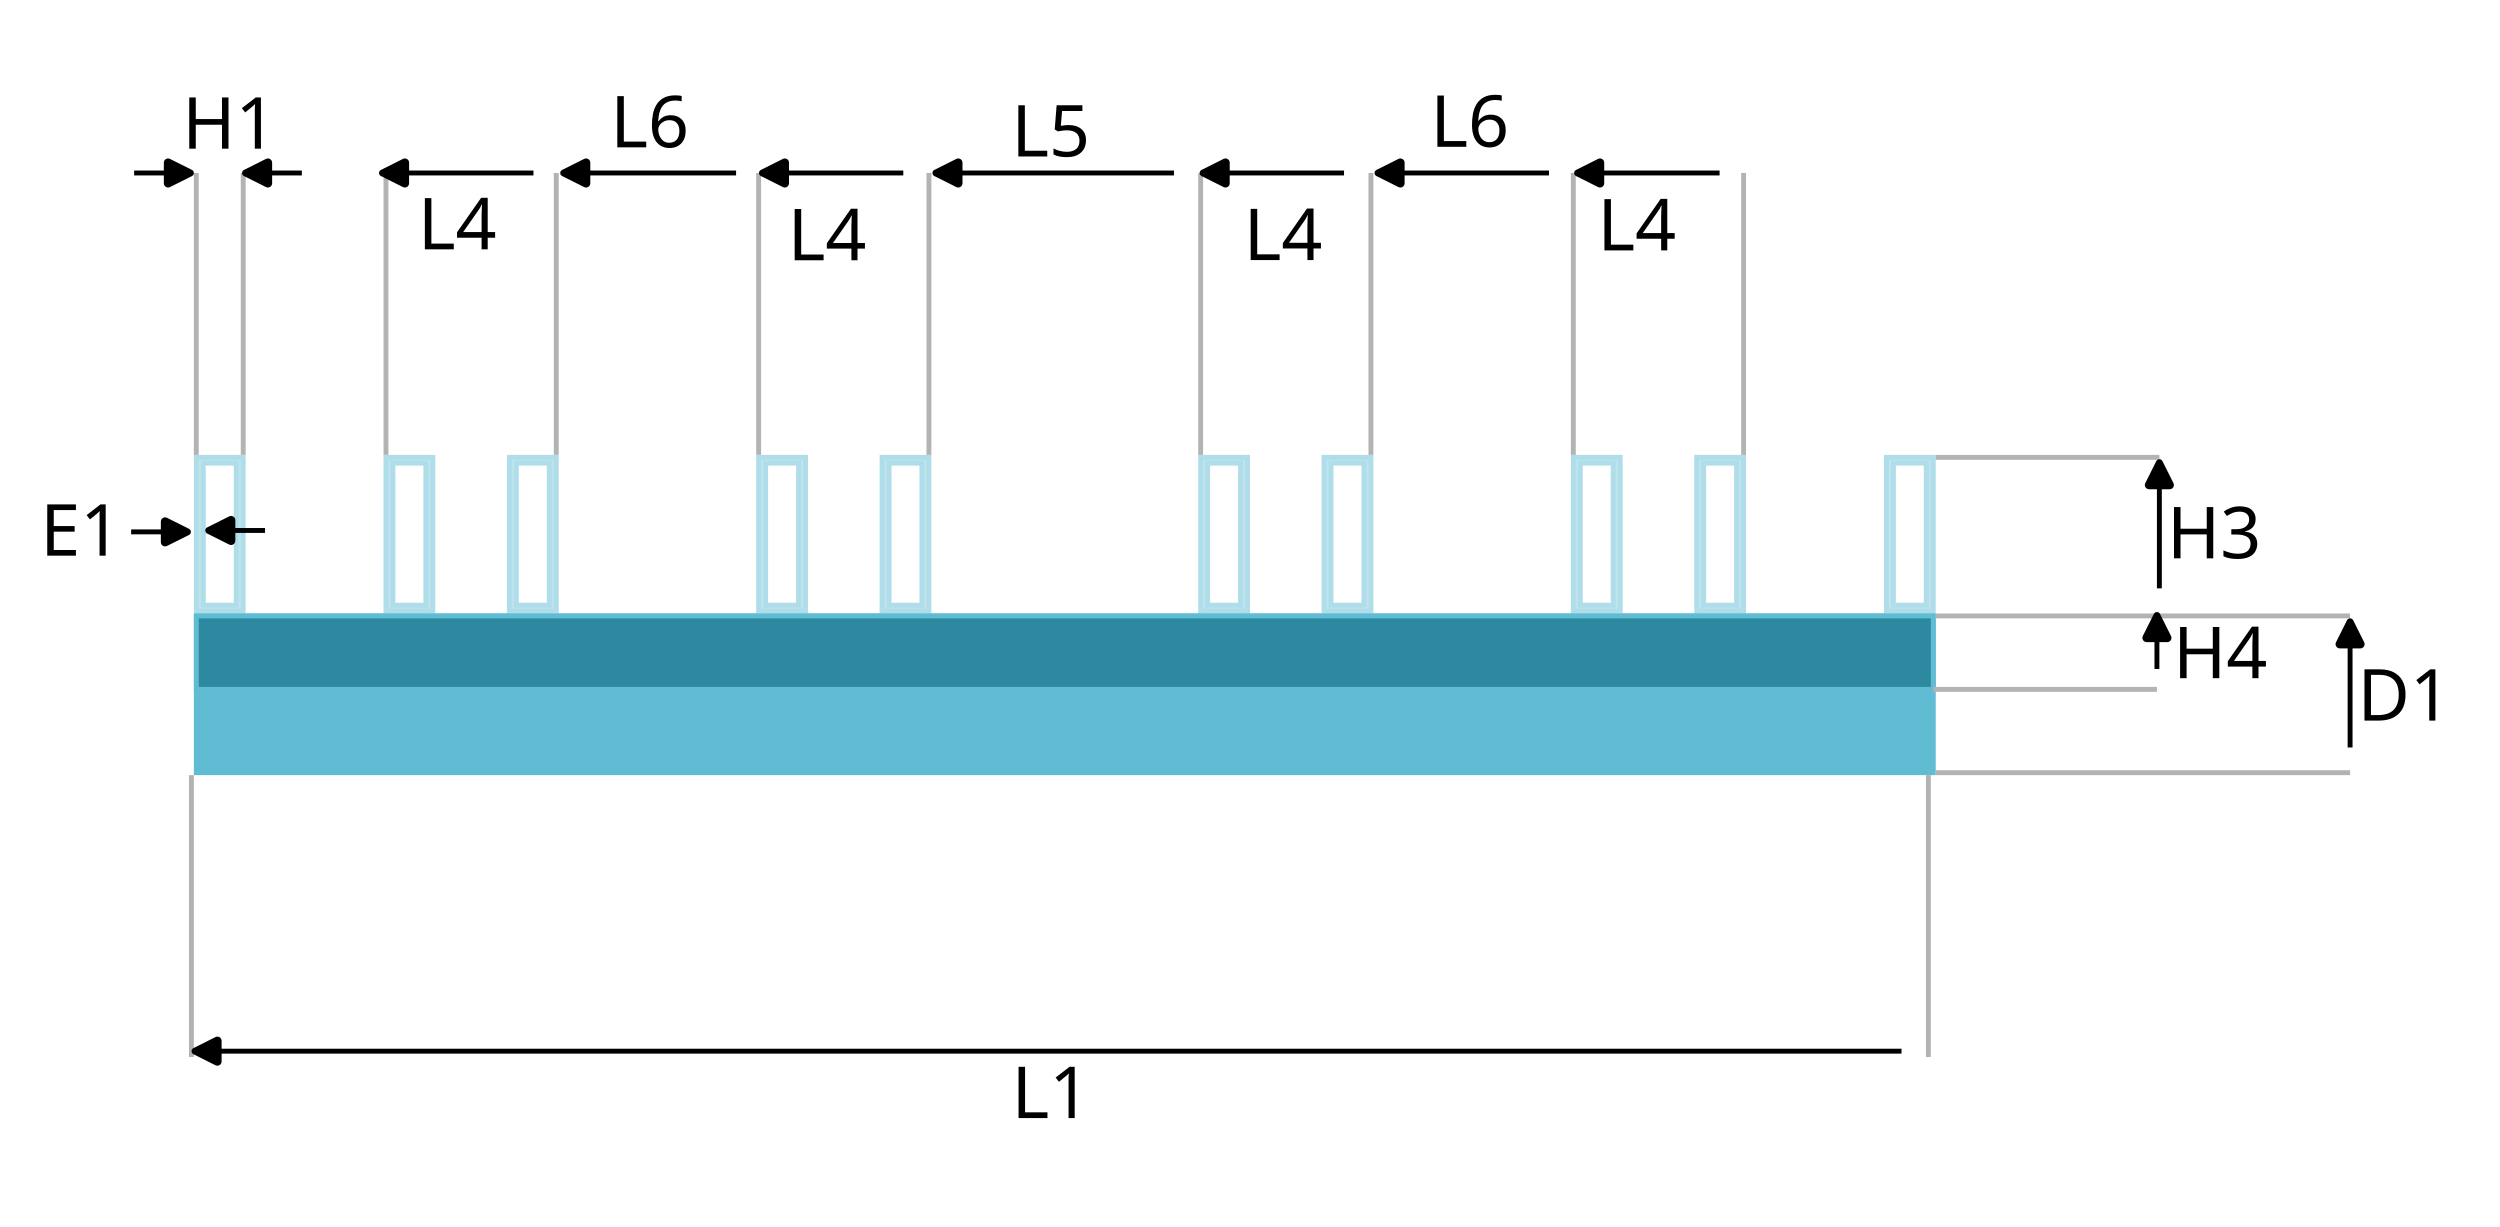
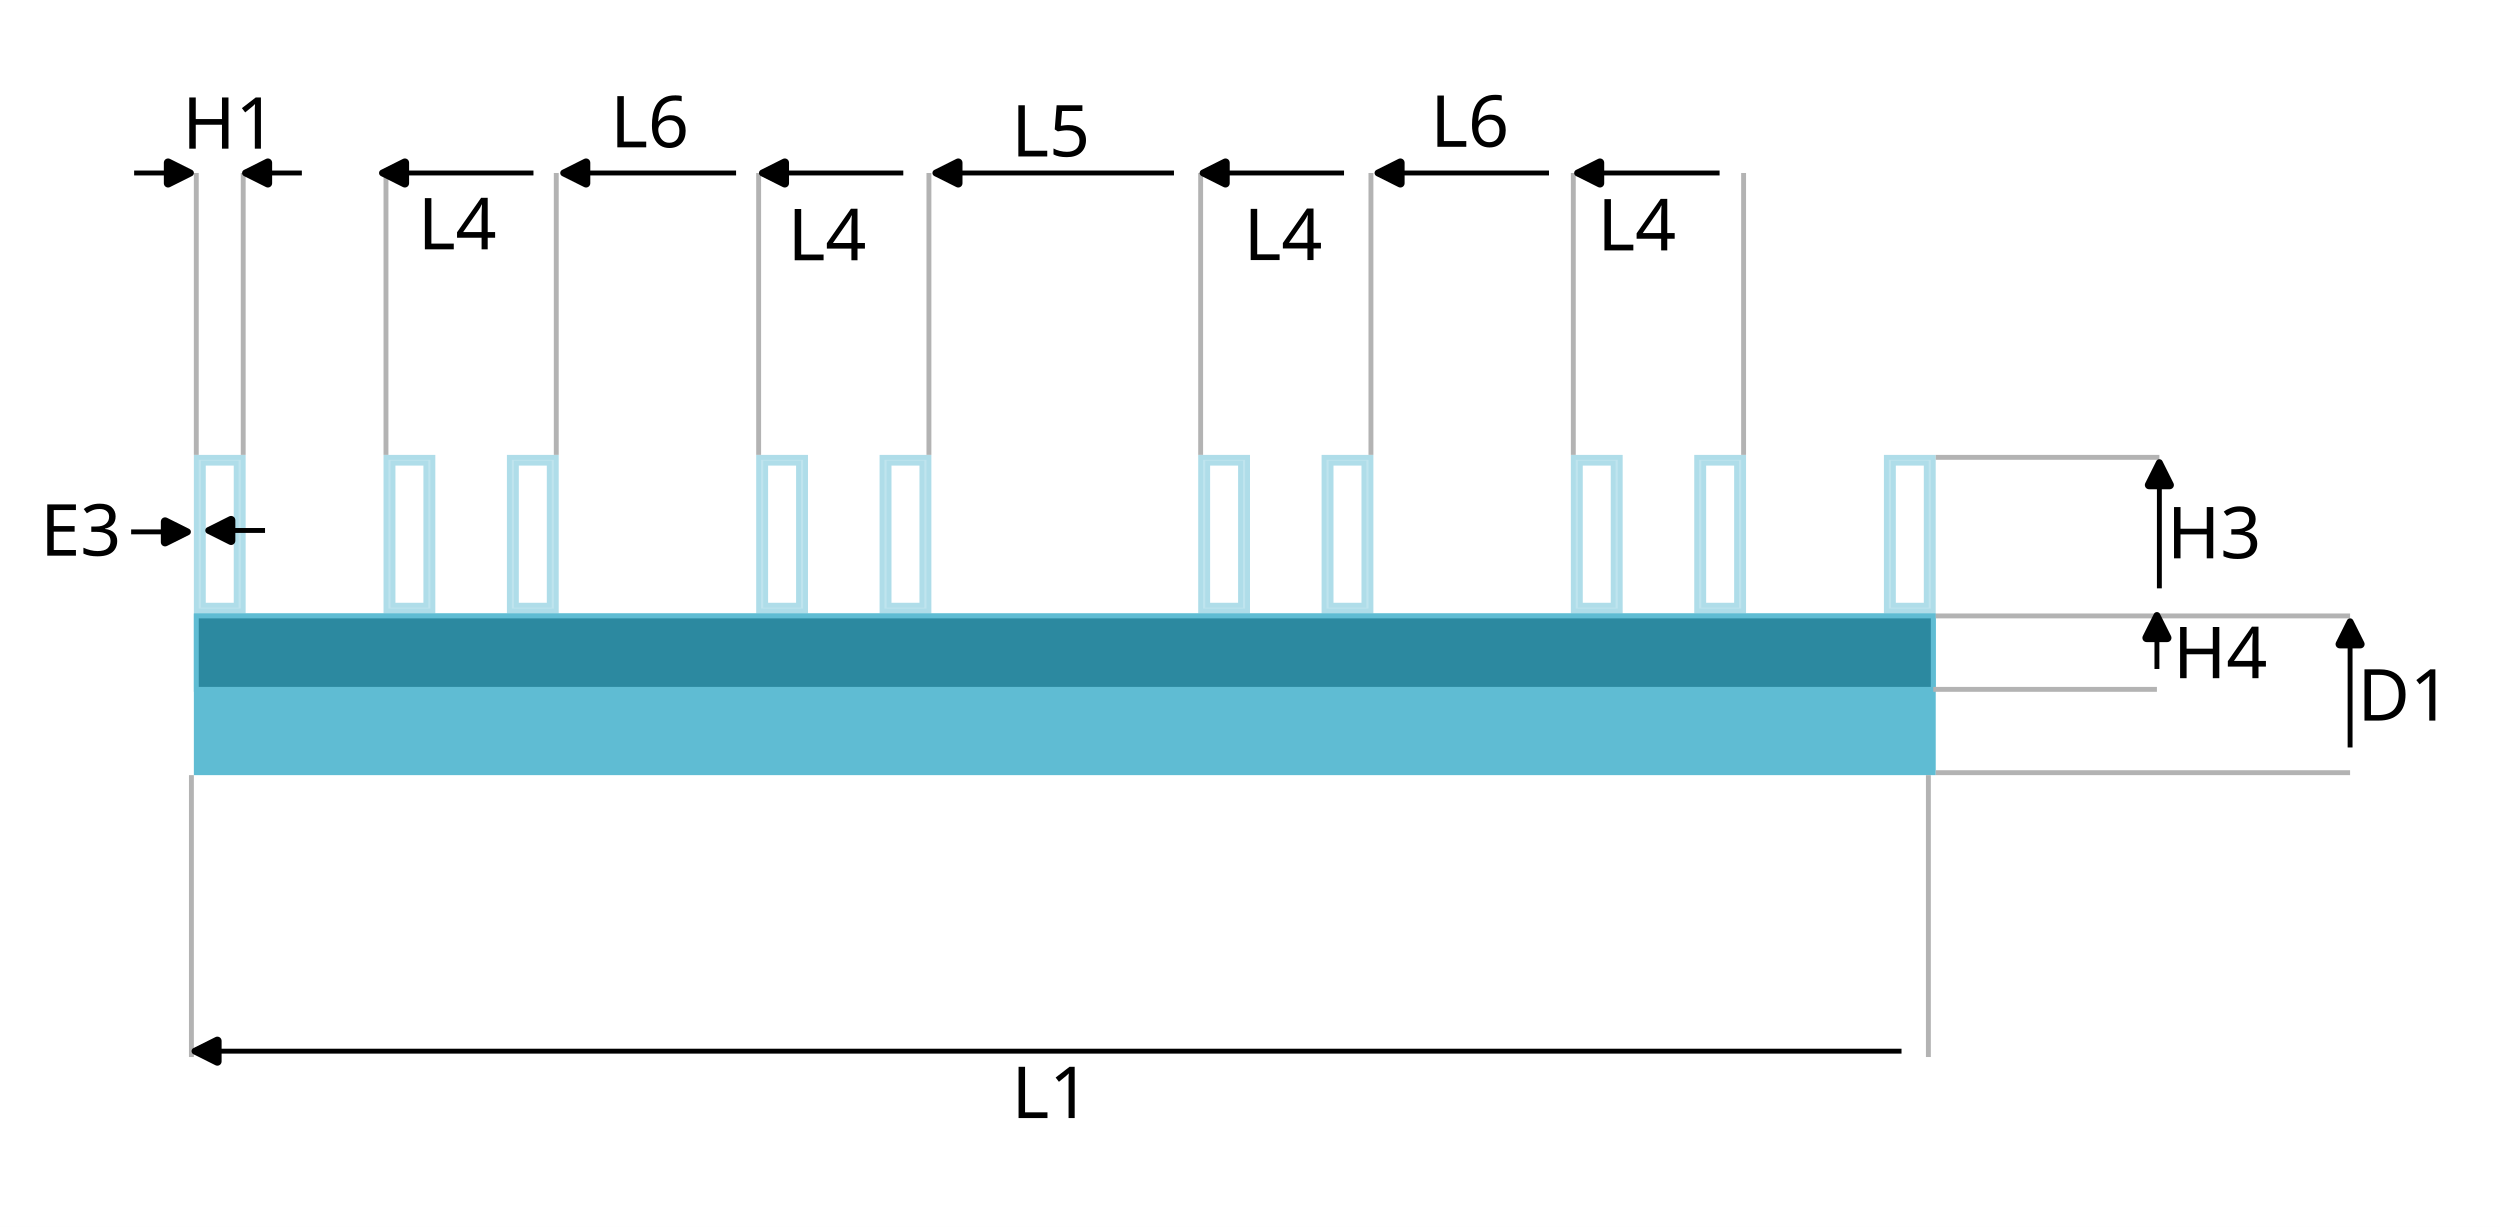
<svg xmlns="http://www.w3.org/2000/svg" width="510.927" height="250.752" viewBox="0 0 135.183 66.345">
  <defs>
    <marker id="a" markerHeight="1" markerWidth="1" orient="auto-start-reverse" preserveAspectRatio="xMidYMid" refX="0" refY="0" style="overflow:visible" viewBox="0 0 1 1">
      <path d="M-.211-4.106 6.21-.894a1 1 90 0 1 0 1.788L-.21 4.106A1.236 1.236 31.717 0 1-2 3v-6A1.236 1.236 148.283 0 1-.211-4.106z" style="fill:context-stroke;fill-rule:evenodd;stroke:none" transform="scale(.7)" />
    </marker>
    <marker id="b" markerHeight="1" markerWidth="1" orient="auto-start-reverse" preserveAspectRatio="xMidYMid" refX="0" refY="0" style="overflow:visible" viewBox="0 0 1 1">
      <path d="M-.211-4.106 6.21-.894a1 1 90 0 1 0 1.788L-.21 4.106A1.236 1.236 31.717 0 1-2 3v-6A1.236 1.236 148.283 0 1-.211-4.106z" style="fill:context-stroke;fill-rule:evenodd;stroke:none" transform="scale(.7)" />
    </marker>
    <marker id="f" markerHeight="1" markerWidth="1" orient="auto-start-reverse" preserveAspectRatio="xMidYMid" refX="0" refY="0" style="overflow:visible" viewBox="0 0 1 1">
      <path d="M-.211-4.106 6.21-.894a1 1 90 0 1 0 1.788L-.21 4.106A1.236 1.236 31.717 0 1-2 3v-6A1.236 1.236 148.283 0 1-.211-4.106z" style="fill:context-stroke;fill-rule:evenodd;stroke:none" transform="scale(.7)" />
    </marker>
    <marker id="e" markerHeight="1" markerWidth="1" orient="auto-start-reverse" preserveAspectRatio="xMidYMid" refX="0" refY="0" style="overflow:visible" viewBox="0 0 1 1">
      <path d="M-.211-4.106 6.21-.894a1 1 90 0 1 0 1.788L-.21 4.106A1.236 1.236 31.717 0 1-2 3v-6A1.236 1.236 148.283 0 1-.211-4.106z" style="fill:context-stroke;fill-rule:evenodd;stroke:none" transform="scale(.7)" />
    </marker>
    <marker id="g" markerHeight="1" markerWidth="1" orient="auto-start-reverse" preserveAspectRatio="xMidYMid" refX="0" refY="0" style="overflow:visible" viewBox="0 0 1 1">
      <path d="M-.211-4.106 6.21-.894a1 1 90 0 1 0 1.788L-.21 4.106A1.236 1.236 31.717 0 1-2 3v-6A1.236 1.236 148.283 0 1-.211-4.106z" style="fill:context-stroke;fill-rule:evenodd;stroke:none" transform="scale(.7)" />
    </marker>
    <marker id="h" markerHeight="1" markerWidth="1" orient="auto-start-reverse" preserveAspectRatio="xMidYMid" refX="0" refY="0" style="overflow:visible" viewBox="0 0 1 1">
      <path d="M-.211-4.106 6.21-.894a1 1 90 0 1 0 1.788L-.21 4.106A1.236 1.236 31.717 0 1-2 3v-6A1.236 1.236 148.283 0 1-.211-4.106z" style="fill:context-stroke;fill-rule:evenodd;stroke:none" transform="scale(.7)" />
    </marker>
    <marker id="k" markerHeight="1" markerWidth="1" orient="auto-start-reverse" preserveAspectRatio="xMidYMid" refX="0" refY="0" style="overflow:visible" viewBox="0 0 1 1">
      <path d="M-.211-4.106 6.21-.894a1 1 90 0 1 0 1.788L-.21 4.106A1.236 1.236 31.717 0 1-2 3v-6A1.236 1.236 148.283 0 1-.211-4.106z" style="fill:context-stroke;fill-rule:evenodd;stroke:none" transform="scale(.7)" />
    </marker>
    <marker id="m" markerHeight="1" markerWidth="1" orient="auto-start-reverse" preserveAspectRatio="xMidYMid" refX="0" refY="0" style="overflow:visible" viewBox="0 0 1 1">
      <path d="M-.211-4.106 6.21-.894a1 1 90 0 1 0 1.788L-.21 4.106A1.236 1.236 31.717 0 1-2 3v-6A1.236 1.236 148.283 0 1-.211-4.106z" style="fill:context-stroke;fill-rule:evenodd;stroke:none" transform="scale(.7)" />
    </marker>
    <marker id="o" markerHeight="1" markerWidth="1" orient="auto-start-reverse" preserveAspectRatio="xMidYMid" refX="0" refY="0" style="overflow:visible" viewBox="0 0 1 1">
      <path d="M-.211-4.106 6.21-.894a1 1 90 0 1 0 1.788L-.21 4.106A1.236 1.236 31.717 0 1-2 3v-6A1.236 1.236 148.283 0 1-.211-4.106z" style="fill:context-stroke;fill-rule:evenodd;stroke:none" transform="scale(.7)" />
    </marker>
    <marker id="p" markerHeight="1" markerWidth="1" orient="auto-start-reverse" preserveAspectRatio="xMidYMid" refX="0" refY="0" style="overflow:visible" viewBox="0 0 1 1">
      <path d="M-.211-4.106 6.21-.894a1 1 90 0 1 0 1.788L-.21 4.106A1.236 1.236 31.717 0 1-2 3v-6A1.236 1.236 148.283 0 1-.211-4.106z" style="fill:context-stroke;fill-rule:evenodd;stroke:none" transform="scale(.7)" />
    </marker>
    <marker id="q" markerHeight="1" markerWidth="1" orient="auto-start-reverse" preserveAspectRatio="xMidYMid" refX="0" refY="0" style="overflow:visible" viewBox="0 0 1 1">
      <path d="M-.211-4.106 6.21-.894a1 1 90 0 1 0 1.788L-.21 4.106A1.236 1.236 31.717 0 1-2 3v-6A1.236 1.236 148.283 0 1-.211-4.106z" style="fill:context-stroke;fill-rule:evenodd;stroke:none" transform="scale(.7)" />
    </marker>
    <marker id="r" markerHeight="1" markerWidth="1" orient="auto-start-reverse" preserveAspectRatio="xMidYMid" refX="0" refY="0" style="overflow:visible" viewBox="0 0 1 1">
      <path d="M-.211-4.106 6.21-.894a1 1 90 0 1 0 1.788L-.21 4.106A1.236 1.236 31.717 0 1-2 3v-6A1.236 1.236 148.283 0 1-.211-4.106z" style="fill:context-stroke;fill-rule:evenodd;stroke:none" transform="scale(.7)" />
    </marker>
    <marker id="s" markerHeight="1" markerWidth="1" orient="auto-start-reverse" preserveAspectRatio="xMidYMid" refX="0" refY="0" style="overflow:visible" viewBox="0 0 1 1">
      <path d="M-.211-4.106 6.21-.894a1 1 90 0 1 0 1.788L-.21 4.106A1.236 1.236 31.717 0 1-2 3v-6A1.236 1.236 148.283 0 1-.211-4.106z" style="fill:context-stroke;fill-rule:evenodd;stroke:none" transform="scale(.7)" />
    </marker>
    <marker id="t" markerHeight="1" markerWidth="1" orient="auto-start-reverse" preserveAspectRatio="xMidYMid" refX="0" refY="0" style="overflow:visible" viewBox="0 0 1 1">
      <path d="M-.211-4.106 6.21-.894a1 1 90 0 1 0 1.788L-.21 4.106A1.236 1.236 31.717 0 1-2 3v-6A1.236 1.236 148.283 0 1-.211-4.106z" style="fill:context-stroke;fill-rule:evenodd;stroke:none" transform="scale(.7)" />
    </marker>
    <marker id="u" markerHeight="1" markerWidth="1" orient="auto-start-reverse" preserveAspectRatio="xMidYMid" refX="0" refY="0" style="overflow:visible" viewBox="0 0 1 1">
      <path d="M-.211-4.106 6.21-.894a1 1 90 0 1 0 1.788L-.21 4.106A1.236 1.236 31.717 0 1-2 3v-6A1.236 1.236 148.283 0 1-.211-4.106z" style="fill:context-stroke;fill-rule:evenodd;stroke:none" transform="scale(.7)" />
    </marker>
    <path id="l" d="M472.694 1240.816h35.291v24.366h-35.291z" />
    <path id="c" d="M377.277 898.374h52.218v35.378h-52.218z" />
    <path id="d" d="M77.347 662.314h84.737v47.255H77.347z" />
    <path id="i" d="M457.961 914.392h60.511v51.03h-60.511z" />
    <path id="j" d="M386.615 938.712h36.164v24.296h-36.164z" />
    <path id="n" d="M477.343 130.608h70.287v45.627h-70.287z" />
    <path id="v" d="M232.998 693.148h86.641v36.168h-86.641z" />
    <path id="w" d="M232.998 693.148h86.641v36.168h-86.641z" />
    <path id="x" d="M232.998 693.148h86.641v36.168h-86.641z" />
    <path id="y" d="M232.998 693.148h86.641v36.168h-86.641z" />
    <path id="z" d="M183.222 667.304h108.473v49.625H183.222z" />
    <path id="A" d="M232.998 693.148h86.641v36.168h-86.641z" />
    <path id="B" d="M232.998 693.148h86.641v36.168h-86.641z" />
  </defs>
  <path d="M16.108 282.872h134.918v66.08H16.108z" style="fill:#fff;stroke:#fff;stroke-width:.265" transform="translate(-15.976 -282.74)" />
  <path d="M26.591 307.47h2.536v8.311h-2.536zM117.978 307.47h2.536v8.311h-2.536zM63.67 307.47h2.536v8.311H63.67zM80.899 307.47h2.536v8.311h-2.536zM87.571 307.47h2.536v8.311h-2.536zM56.998 307.47h2.536v8.311h-2.536zM101.05 307.47h2.536v8.311h-2.536zM107.722 307.47h2.536v8.311h-2.536zM43.519 307.47h2.536v8.311h-2.536zM36.847 307.47h2.536v8.311h-2.536z" style="fill:#afdde9;fill-opacity:.8;stroke:#afdde9;stroke-width:.265" transform="translate(-15.976 -282.74)" />
  <path d="M26.591 316.045h93.924v8.477H26.591z" style="fill:#5fbcd3;stroke:#5fbcd3;stroke-width:.265" transform="translate(-15.976 -282.74)" />
  <path d="M26.591 316.045h93.924v3.971H26.591z" style="fill:#2c89a0;stroke:#5fbcd3;stroke-width:.265" transform="translate(-15.976 -282.74)" />
  <path d="M26.97 307.784h1.778v7.682H26.97zM37.226 307.784h1.778v7.682h-1.778zM43.898 307.784h1.778v7.682h-1.778zM57.377 307.784h1.778v7.682h-1.778zM64.049 307.784h1.778v7.682h-1.778zM81.278 307.784h1.778v7.682h-1.778zM87.95 307.784h1.778v7.682H87.95zM101.429 307.784h1.778v7.682h-1.778zM108.101 307.784h1.778v7.682h-1.778zM118.357 307.784h1.778v7.682h-1.778z" style="fill:#fff;fill-opacity:1;stroke:#afdde9;stroke-width:.265" transform="translate(-15.976 -282.74)" />
  <path d="M28.33 311.424h1.977" style="fill:none;stroke:#000;stroke-width:.265;stroke-linecap:butt;stroke-linejoin:miter;stroke-opacity:1;marker-start:url(#a)" transform="translate(-15.976 -282.74)" />
  <path d="M25.044 311.5h-1.977" style="fill:none;stroke:#000;stroke-width:.265;stroke-linecap:butt;stroke-linejoin:miter;stroke-opacity:1;marker-start:url(#b)" transform="translate(-15.976 -282.74)" />
  <text xml:space="preserve" style="font-size:14.667px;line-height:1.25;font-family:sans-serif;white-space:pre;shape-inside:url(#c);display:inline" transform="matrix(.26458 0 0 .26458 -97.641 -211.08)">
-     <tspan x="377.277" y="911.352">E1</tspan>
+     <tspan x="377.277" y="911.352">E3</tspan>
  </text>
  <path d="M26.59 292.094v15.243M29.127 292.094v15.243" style="fill:none;stroke:#b3b3b3;stroke-width:.265px;stroke-linecap:butt;stroke-linejoin:miter;stroke-opacity:1" transform="translate(-15.976 -282.74)" />
  <text xml:space="preserve" style="font-size:14.667px;line-height:1.25;font-family:sans-serif;white-space:pre;shape-inside:url(#d);display:inline" transform="matrix(.26458 0 0 .26458 -10.607 -170.63)">
    <tspan x="77.348" y="675.291">H1</tspan>
  </text>
  <path d="M30.32 292.094h1.978" style="fill:none;stroke:#000;stroke-width:.265;stroke-linecap:butt;stroke-linejoin:miter;stroke-opacity:1;marker-start:url(#e)" transform="translate(-15.976 -282.74)" />
  <path d="M25.206 292.094h-1.977" style="fill:none;stroke:#000;stroke-width:.265;stroke-linecap:butt;stroke-linejoin:miter;stroke-opacity:1;marker-start:url(#f)" transform="translate(-15.976 -282.74)" />
  <path d="M120.514 320.016h12.094M120.647 316.045h22.406M120.647 307.47h12.094" style="fill:none;stroke:#b3b3b3;stroke-width:.265px;stroke-linecap:butt;stroke-linejoin:miter;stroke-opacity:1" transform="translate(-15.976 -282.74)" />
  <path d="M132.74 308.825v5.729" style="fill:none;stroke:#000;stroke-width:.265;stroke-linecap:butt;stroke-linejoin:miter;stroke-opacity:1;marker-start:url(#g);marker-end:url(#marker5-6-3-2-1-1)" transform="translate(-15.976 -282.74)" />
  <path d="M132.608 317.09v1.824" style="fill:none;stroke:#000;stroke-width:.265;stroke-linecap:butt;stroke-linejoin:miter;stroke-opacity:1;marker-start:url(#h);marker-end:url(#marker5-6-3-2-1-7-1)" transform="translate(-15.976 -282.74)" />
  <text xml:space="preserve" style="font-size:14.667px;line-height:1.25;font-family:sans-serif;white-space:pre;shape-inside:url(#i);display:inline" transform="matrix(.26458 0 0 .26458 -3.659 -208.69)">
    <tspan x="457.961" y="927.369">H4</tspan>
  </text>
  <text xml:space="preserve" style="font-size:14.667px;line-height:1.25;font-family:sans-serif;white-space:pre;shape-inside:url(#j);display:inline" transform="matrix(.26458 0 0 .26458 14.89 -221.609)">
    <tspan x="386.615" y="951.689">H3</tspan>
  </text>
  <path d="M120.647 324.521h22.406" style="fill:none;stroke:#b3b3b3;stroke-width:.265px;stroke-linecap:butt;stroke-linejoin:miter;stroke-opacity:1" transform="translate(-15.976 -282.74)" />
  <path d="M143.053 317.43v5.728" style="fill:none;stroke:#000;stroke-width:.265;stroke-linecap:butt;stroke-linejoin:miter;stroke-opacity:1;marker-start:url(#k);marker-end:url(#marker5-6-3-2-1-1-6)" transform="translate(-15.976 -282.74)" />
-   <text xml:space="preserve" style="font-size:14.667px;line-height:1.25;font-family:sans-serif;white-space:pre;shape-inside:url(#l)" transform="matrix(.26458 0 0 .26458 2.413 -292.764)">
+   <text xml:space="preserve" style="font-size:14.667px;line-height:1.25;font-family:sans-serif;white-space:pre;shape-inside:url(#l);display:inline" transform="matrix(.26458 0 0 .26458 2.413 -292.764)">
    <tspan x="472.695" y="1253.793">D1</tspan>
  </text>
  <path d="M26.326 339.897v-15.243M120.25 339.897v-15.243" style="fill:none;stroke:#b3b3b3;stroke-width:.265px;stroke-linecap:butt;stroke-linejoin:miter;stroke-opacity:1" transform="translate(-15.976 -282.74)" />
  <path d="M27.588 339.58h91.209" style="fill:none;stroke:#000;stroke-width:.265;stroke-linecap:butt;stroke-linejoin:miter;stroke-opacity:1;marker-start:url(#m);marker-end:url(#marker5-5)" transform="translate(-15.976 -282.74)" />
  <text xml:space="preserve" style="font-size:14.667px;line-height:1.25;font-family:sans-serif;white-space:pre;shape-inside:url(#n);display:inline" transform="matrix(.26458 0 0 .26458 -71.595 22.467)">
    <tspan x="477.342" y="143.584">L1</tspan>
  </text>
  <path d="M66.206 307.337v-15.243M56.998 307.337v-15.243M46.055 307.337v-15.243M36.847 307.337v-15.243M80.899 307.337v-15.243M90.107 307.337v-15.243M101.05 307.337v-15.243M110.258 307.337v-15.243" style="fill:none;stroke:#b3b3b3;stroke-width:.265px;stroke-linecap:butt;stroke-linejoin:miter;stroke-opacity:1" transform="translate(-15.976 -282.74)" />
  <path d="M67.65 292.094h11.806" style="fill:none;stroke:#000;stroke-width:.265;stroke-linecap:butt;stroke-linejoin:miter;stroke-opacity:1;marker-start:url(#o);marker-end:url(#marker5-6-3-6-9-4-7-5-4-9)" transform="translate(-15.976 -282.74)" />
  <path d="M37.726 292.094h7.096" style="fill:none;stroke:#000;stroke-width:.265;stroke-linecap:butt;stroke-linejoin:miter;stroke-opacity:1;marker-start:url(#p);marker-end:url(#marker5-6-3-6-9-4-7-5-4-0-7)" transform="translate(-15.976 -282.74)" />
  <path d="M47.524 292.094h8.254" style="fill:none;stroke:#000;stroke-width:.265;stroke-linecap:butt;stroke-linejoin:miter;stroke-opacity:1;marker-start:url(#q);marker-end:url(#marker5-6-3-6-9-4-7-5-4-0-1-7)" transform="translate(-15.976 -282.74)" />
  <path d="M58.27 292.094h6.55" style="fill:none;stroke:#000;stroke-width:.265;stroke-linecap:butt;stroke-linejoin:miter;stroke-opacity:1;marker-start:url(#r);marker-end:url(#marker5-6-3-6-9-4-7-5-4-0-1-0-3)" transform="translate(-15.976 -282.74)" />
  <path d="M82.1 292.094h6.552" style="fill:none;stroke:#000;stroke-width:.265;stroke-linecap:butt;stroke-linejoin:miter;stroke-opacity:1;marker-start:url(#s);marker-end:url(#marker5-6-3-6-9-4-7-5-4-0-1-0-2-3)" transform="translate(-15.976 -282.74)" />
  <path d="M91.557 292.094h8.178" style="fill:none;stroke:#000;stroke-width:.265;stroke-linecap:butt;stroke-linejoin:miter;stroke-opacity:1;marker-start:url(#t);marker-end:url(#marker5-6-3-6-9-4-7-5-4-0-1-2-1)" transform="translate(-15.976 -282.74)" />
  <path d="M102.35 292.094h6.61" style="fill:none;stroke:#000;stroke-width:.265;stroke-linecap:butt;stroke-linejoin:miter;stroke-opacity:1;marker-start:url(#u);marker-end:url(#marker5-6-3-6-9-4-7-5-4-0-10-9)" transform="translate(-15.976 -282.74)" />
  <text xml:space="preserve" style="font-size:14.667px;line-height:1.25;font-family:sans-serif;white-space:pre;shape-inside:url(#v);display:inline" transform="matrix(.26458 0 0 .26458 -39.048 -173.344)">
    <tspan x="232.998" y="706.125">L4</tspan>
  </text>
  <text xml:space="preserve" style="font-size:14.667px;line-height:1.25;font-family:sans-serif;white-space:pre;shape-inside:url(#w);display:inline" transform="matrix(.26458 0 0 .26458 -19.051 -172.754)">
    <tspan x="232.998" y="706.125">L4</tspan>
  </text>
  <text xml:space="preserve" style="font-size:14.667px;line-height:1.25;font-family:sans-serif;white-space:pre;shape-inside:url(#x);display:inline" transform="matrix(.26458 0 0 .26458 5.607 -172.763)">
    <tspan x="232.998" y="706.125">L4</tspan>
  </text>
  <text xml:space="preserve" style="font-size:14.667px;line-height:1.25;font-family:sans-serif;white-space:pre;shape-inside:url(#y);display:inline" transform="matrix(.26458 0 0 .26458 24.735 -173.288)">
    <tspan x="232.998" y="706.125">L4</tspan>
  </text>
  <text xml:space="preserve" style="font-size:14.667px;line-height:1.25;font-family:sans-serif;white-space:pre;shape-inside:url(#z);display:inline" transform="matrix(.26458 0 0 .26458 6.212 -171.528)">
    <tspan x="183.223" y="680.281">L5</tspan>
  </text>
  <text xml:space="preserve" style="font-size:14.667px;line-height:1.25;font-family:sans-serif;white-space:pre;shape-inside:url(#A);display:inline" transform="matrix(.26458 0 0 .26458 -28.642 -178.86)">
    <tspan x="232.998" y="706.125">L6</tspan>
  </text>
  <text xml:space="preserve" style="font-size:14.667px;line-height:1.25;font-family:sans-serif;white-space:pre;shape-inside:url(#B);display:inline" transform="matrix(.26458 0 0 .26458 15.702 -178.89)">
    <tspan x="232.998" y="706.125">L6</tspan>
  </text>
</svg>
